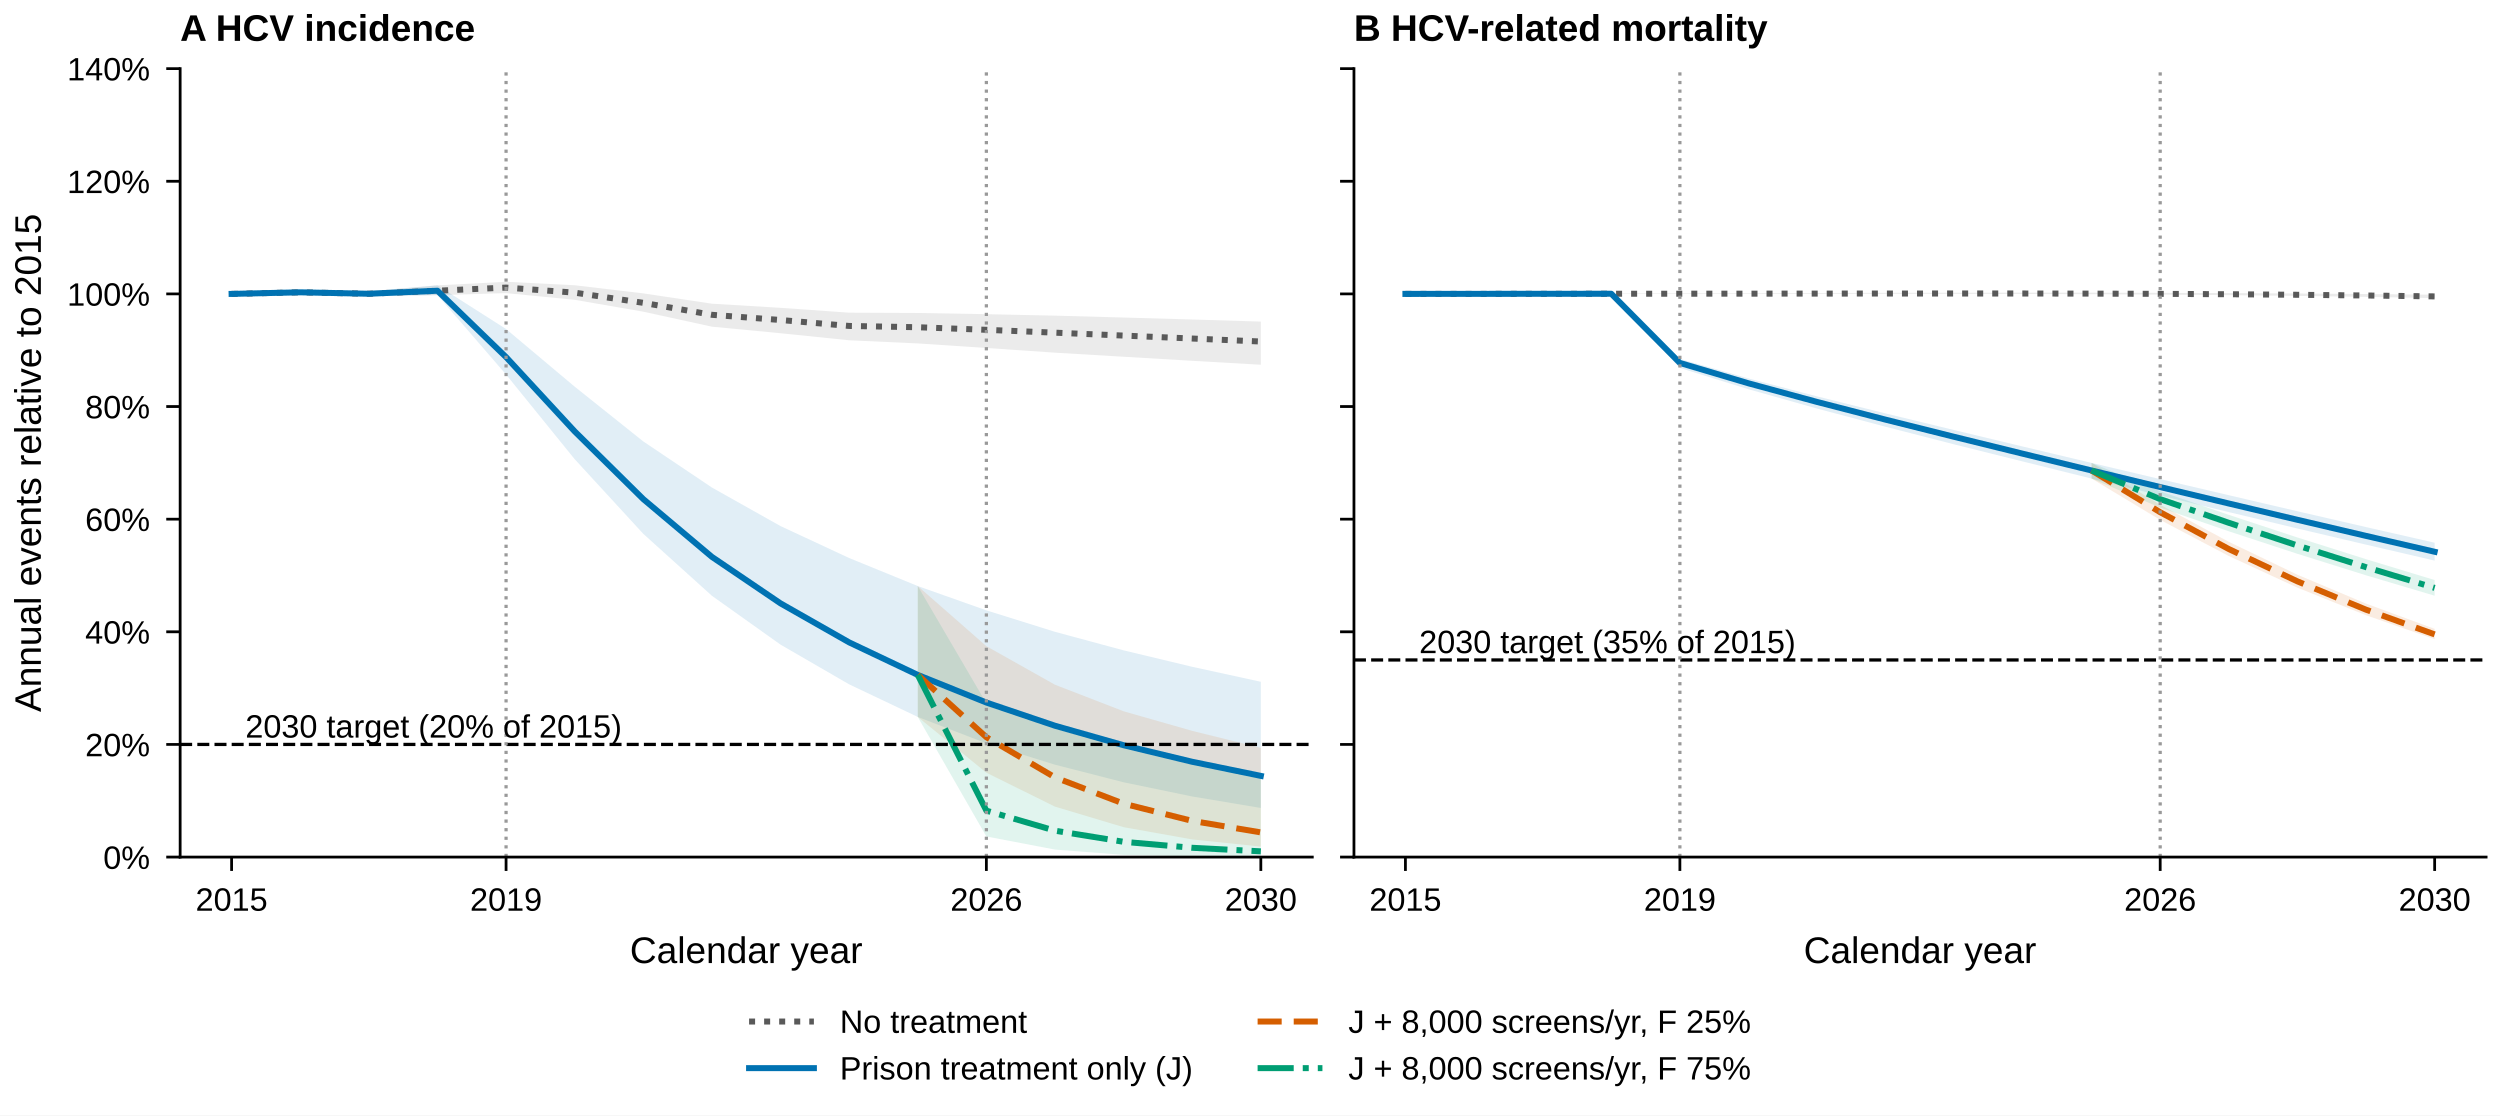
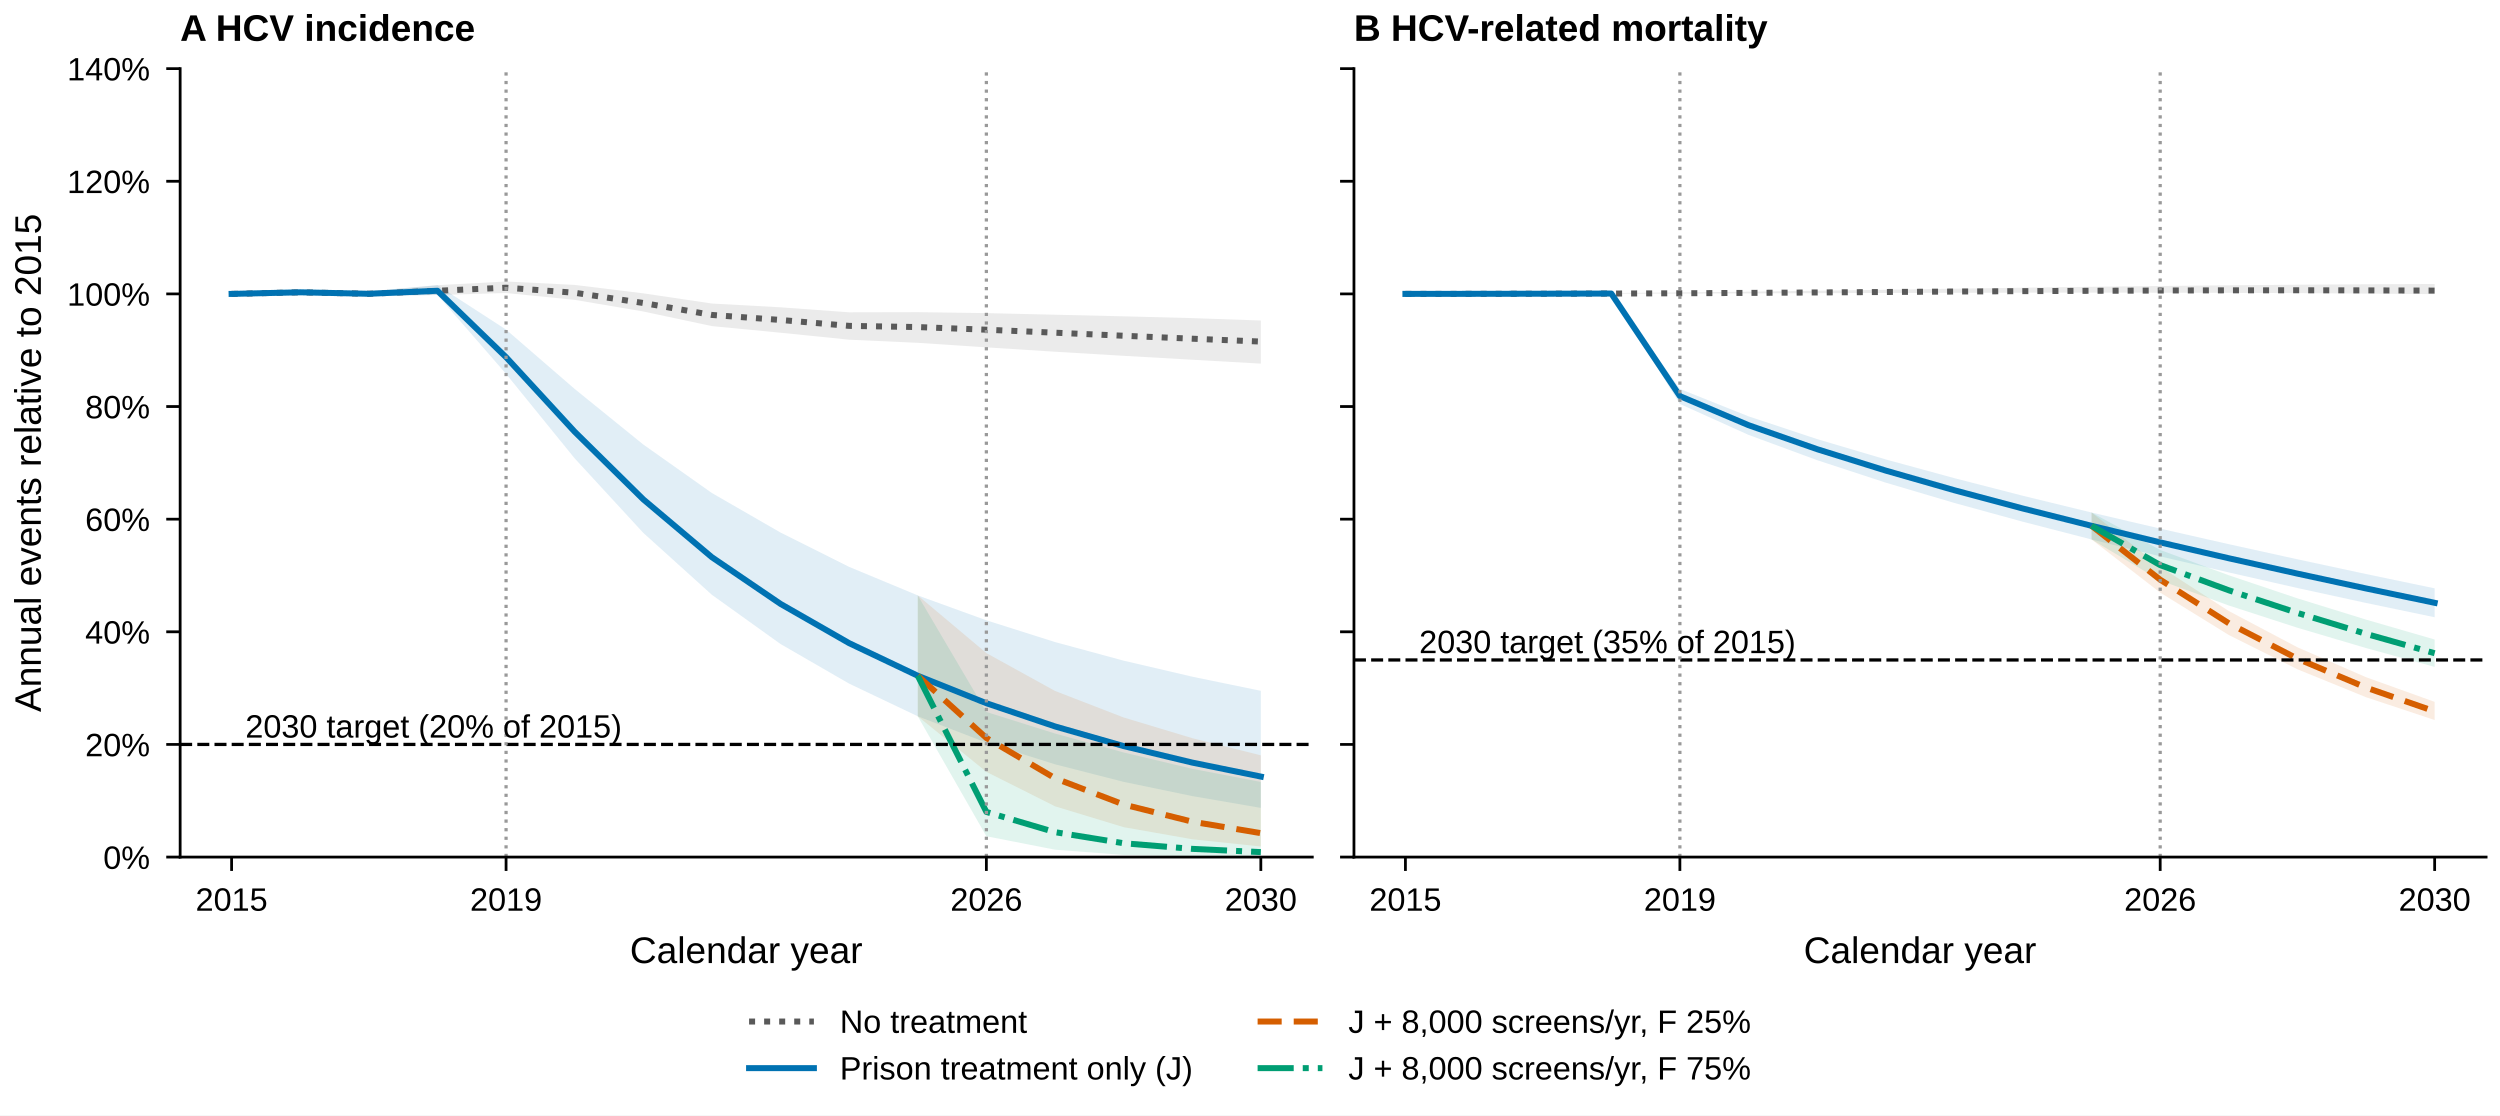
<svg xmlns="http://www.w3.org/2000/svg" xmlns:xlink="http://www.w3.org/1999/xlink" width="540pt" height="240.945pt" viewBox="0 0 540 240.945" version="1.1">
  <defs>
    <style type="text/css">*{stroke-linejoin: round; stroke-linecap: butt}</style>
  </defs>
  <g id="figure_1">
    <g id="patch_1">
      <path d="M 0 240.945  L 540 240.945  L 540 0  L 0 0  z " style="fill: #ffffff" />
    </g>
    <g id="axes_1">
      <g id="patch_2">
        <path d="M 38.911 185.128  L 283.455 185.128  L 283.455 14.824  L 38.911 14.824  z " style="fill: #ffffff" />
      </g>
      <g id="matplotlib.axis_1">
        <g id="xtick_1">
          <g id="line2d_1">
            <defs>
-               <path id="m99bf7d295c" d="M 0 0  L 0 3  " style="stroke: #000000; stroke-width: 0.6" />
+               <path id="m03974119dc" d="M 0 0  L 0 3  " style="stroke: #000000; stroke-width: 0.6" />
            </defs>
            <g>
-               <use xlink:href="#m99bf7d295c" x="50.026" y="185.128" style="stroke: #000000; stroke-width: 0.6" />
+               <use xlink:href="#m03974119dc" x="50.026" y="185.128" style="stroke: #000000; stroke-width: 0.6" />
            </g>
          </g>
          <g id="text_1">
            <text style="font-size: 7px; font-family: 'Arial', 'Helvetica', 'DejaVu Sans', sans-serif; text-anchor: middle" x="50.026" y="196.724" transform="rotate(-0 50.0262 196.7241)">2015</text>
          </g>
        </g>
        <g id="xtick_2">
          <g id="line2d_2">
            <g>
-               <use xlink:href="#m99bf7d295c" x="109.31" y="185.128" style="stroke: #000000; stroke-width: 0.6" />
+               <use xlink:href="#m03974119dc" x="109.31" y="185.128" style="stroke: #000000; stroke-width: 0.6" />
            </g>
          </g>
          <g id="text_2">
            <text style="font-size: 7px; font-family: 'Arial', 'Helvetica', 'DejaVu Sans', sans-serif; text-anchor: middle" x="109.31" y="196.724" transform="rotate(-0 109.3097 196.7241)">2019</text>
          </g>
        </g>
        <g id="xtick_3">
          <g id="line2d_3">
            <g>
-               <use xlink:href="#m99bf7d295c" x="213.056" y="185.128" style="stroke: #000000; stroke-width: 0.6" />
+               <use xlink:href="#m03974119dc" x="213.056" y="185.128" style="stroke: #000000; stroke-width: 0.6" />
            </g>
          </g>
          <g id="text_3">
            <text style="font-size: 7px; font-family: 'Arial', 'Helvetica', 'DejaVu Sans', sans-serif; text-anchor: middle" x="213.056" y="196.724" transform="rotate(-0 213.0558 196.7241)">2026</text>
          </g>
        </g>
        <g id="xtick_4">
          <g id="line2d_4">
            <g>
-               <use xlink:href="#m99bf7d295c" x="272.339" y="185.128" style="stroke: #000000; stroke-width: 0.6" />
+               <use xlink:href="#m03974119dc" x="272.339" y="185.128" style="stroke: #000000; stroke-width: 0.6" />
            </g>
          </g>
          <g id="text_4">
            <text style="font-size: 7px; font-family: 'Arial', 'Helvetica', 'DejaVu Sans', sans-serif; text-anchor: middle" x="272.339" y="196.724" transform="rotate(-0 272.3393 196.7241)">2030</text>
          </g>
        </g>
        <g id="text_5">
          <text style="font-size: 8px; font-family: 'Arial', 'Helvetica', 'DejaVu Sans', sans-serif; text-anchor: middle" x="161.183" y="208.021" transform="rotate(-0 161.1827 208.0215)">Calendar year</text>
        </g>
      </g>
      <g id="matplotlib.axis_2">
        <g id="ytick_1">
          <g id="line2d_5">
            <defs>
-               <path id="m7603b6b761" d="M 0 0  L -3 0  " style="stroke: #000000; stroke-width: 0.6" />
+               <path id="m4179b712cf" d="M 0 0  L -3 0  " style="stroke: #000000; stroke-width: 0.6" />
            </defs>
            <g>
-               <use xlink:href="#m7603b6b761" x="38.911" y="185.128" style="stroke: #000000; stroke-width: 0.6" />
+               <use xlink:href="#m4179b712cf" x="38.911" y="185.128" style="stroke: #000000; stroke-width: 0.6" />
            </g>
          </g>
          <g id="text_6">
            <text style="font-size: 7px; font-family: 'Arial', 'Helvetica', 'DejaVu Sans', sans-serif; text-anchor: end" x="32.411" y="187.676" transform="rotate(-0 32.41055 187.676)">0%</text>
          </g>
        </g>
        <g id="ytick_2">
          <g id="line2d_6">
            <g>
-               <use xlink:href="#m7603b6b761" x="38.911" y="160.799" style="stroke: #000000; stroke-width: 0.6" />
+               <use xlink:href="#m4179b712cf" x="38.911" y="160.799" style="stroke: #000000; stroke-width: 0.6" />
            </g>
          </g>
          <g id="text_7">
            <text style="font-size: 7px; font-family: 'Arial', 'Helvetica', 'DejaVu Sans', sans-serif; text-anchor: end" x="32.411" y="163.347" transform="rotate(-0 32.41055 163.3469)">20%</text>
          </g>
        </g>
        <g id="ytick_3">
          <g id="line2d_7">
            <g>
-               <use xlink:href="#m7603b6b761" x="38.911" y="136.47" style="stroke: #000000; stroke-width: 0.6" />
+               <use xlink:href="#m4179b712cf" x="38.911" y="136.47" style="stroke: #000000; stroke-width: 0.6" />
            </g>
          </g>
          <g id="text_8">
            <text style="font-size: 7px; font-family: 'Arial', 'Helvetica', 'DejaVu Sans', sans-serif; text-anchor: end" x="32.411" y="139.018" transform="rotate(-0 32.41055 139.0179)">40%</text>
          </g>
        </g>
        <g id="ytick_4">
          <g id="line2d_8">
            <g>
-               <use xlink:href="#m7603b6b761" x="38.911" y="112.141" style="stroke: #000000; stroke-width: 0.6" />
+               <use xlink:href="#m4179b712cf" x="38.911" y="112.141" style="stroke: #000000; stroke-width: 0.6" />
            </g>
          </g>
          <g id="text_9">
            <text style="font-size: 7px; font-family: 'Arial', 'Helvetica', 'DejaVu Sans', sans-serif; text-anchor: end" x="32.411" y="114.689" transform="rotate(-0 32.41055 114.6888)">60%</text>
          </g>
        </g>
        <g id="ytick_5">
          <g id="line2d_9">
            <g>
-               <use xlink:href="#m7603b6b761" x="38.911" y="87.812" style="stroke: #000000; stroke-width: 0.6" />
+               <use xlink:href="#m4179b712cf" x="38.911" y="87.812" style="stroke: #000000; stroke-width: 0.6" />
            </g>
          </g>
          <g id="text_10">
            <text style="font-size: 7px; font-family: 'Arial', 'Helvetica', 'DejaVu Sans', sans-serif; text-anchor: end" x="32.411" y="90.36" transform="rotate(-0 32.41055 90.35975)">80%</text>
          </g>
        </g>
        <g id="ytick_6">
          <g id="line2d_10">
            <g>
-               <use xlink:href="#m7603b6b761" x="38.911" y="63.483" style="stroke: #000000; stroke-width: 0.6" />
+               <use xlink:href="#m4179b712cf" x="38.911" y="63.483" style="stroke: #000000; stroke-width: 0.6" />
            </g>
          </g>
          <g id="text_11">
            <text style="font-size: 7px; font-family: 'Arial', 'Helvetica', 'DejaVu Sans', sans-serif; text-anchor: end" x="32.411" y="66.031" transform="rotate(-0 32.41055 66.03068)">100%</text>
          </g>
        </g>
        <g id="ytick_7">
          <g id="line2d_11">
            <g>
-               <use xlink:href="#m7603b6b761" x="38.911" y="39.154" style="stroke: #000000; stroke-width: 0.6" />
+               <use xlink:href="#m4179b712cf" x="38.911" y="39.154" style="stroke: #000000; stroke-width: 0.6" />
            </g>
          </g>
          <g id="text_12">
            <text style="font-size: 7px; font-family: 'Arial', 'Helvetica', 'DejaVu Sans', sans-serif; text-anchor: end" x="32.411" y="41.702" transform="rotate(-0 32.41055 41.70162)">120%</text>
          </g>
        </g>
        <g id="ytick_8">
          <g id="line2d_12">
            <g>
-               <use xlink:href="#m7603b6b761" x="38.911" y="14.824" style="stroke: #000000; stroke-width: 0.6" />
+               <use xlink:href="#m4179b712cf" x="38.911" y="14.824" style="stroke: #000000; stroke-width: 0.6" />
            </g>
          </g>
          <g id="text_13">
            <text style="font-size: 7px; font-family: 'Arial', 'Helvetica', 'DejaVu Sans', sans-serif; text-anchor: end" x="32.411" y="17.373" transform="rotate(-0 32.41055 17.37255)">140%</text>
          </g>
        </g>
        <g id="text_14">
          <text style="font-size: 8px; font-family: 'Arial', 'Helvetica', 'DejaVu Sans', sans-serif; text-anchor: middle" x="8.824" y="99.976" transform="rotate(-90 8.824459 99.97619)">Annual events relative to 2015</text>
        </g>
      </g>
      <g id="FillBetweenPolyCollection_1">
        <defs>
-           <path id="mc018c2c350" d="M 50.026 -177.462  L 50.026 -177.462  L 64.847 -177.618  L 79.668 -176.993  L 94.489 -177.192  L 109.31 -177.636  L 124.131 -176.186  L 138.951 -173.624  L 153.772 -170.381  L 168.593 -168.966  L 183.414 -167.444  L 198.235 -166.764  L 213.056 -165.779  L 227.877 -164.766  L 242.698 -163.888  L 257.518 -163.01  L 272.339 -162.159  L 272.339 -171.483  L 272.339 -171.483  L 257.518 -171.933  L 242.698 -172.357  L 227.877 -172.766  L 213.056 -173.082  L 198.235 -173.341  L 183.414 -173.407  L 168.593 -174.455  L 153.772 -175.347  L 138.951 -177.574  L 124.131 -179.33  L 109.31 -180.084  L 94.489 -179.314  L 79.668 -178.035  L 64.847 -178.12  L 50.026 -177.462  z " />
-         </defs>
-         <g clip-path="url(#p0f80f39fdf)">
-           <use xlink:href="#mc018c2c350" x="0" y="240.945" style="fill: #595959; fill-opacity: 0.12" />
+           <path id="md051c2a883" d="M 50.026 -177.462  L 50.026 -177.462  L 64.847 -177.634  L 79.668 -177.02  L 94.489 -177.225  L 109.31 -177.657  L 124.131 -176.177  L 138.951 -173.665  L 153.772 -170.504  L 168.593 -169.078  L 183.414 -167.571  L 198.235 -166.896  L 213.056 -165.916  L 227.877 -164.972  L 242.698 -164.089  L 257.518 -163.242  L 272.339 -162.401  L 272.339 -171.713  L 272.339 -171.713  L 257.518 -172.232  L 242.698 -172.619  L 227.877 -172.967  L 213.056 -173.312  L 198.235 -173.52  L 183.414 -173.486  L 168.593 -174.566  L 153.772 -175.381  L 138.951 -177.584  L 124.131 -179.403  L 109.31 -180.145  L 94.489 -179.349  L 79.668 -178.023  L 64.847 -178.115  L 50.026 -177.462  z " />
+         </defs>
+         <g clip-path="url(#pd106c91214)">
+           <use xlink:href="#md051c2a883" x="0" y="240.945" style="fill: #595959; fill-opacity: 0.12" />
        </g>
      </g>
      <g id="FillBetweenPolyCollection_2">
        <defs>
-           <path id="mc1681849d5" d="M 50.026 -177.462  L 50.026 -177.462  L 64.847 -177.618  L 79.668 -176.993  L 94.489 -177.192  L 109.31 -160.044  L 124.131 -141.762  L 138.951 -125.636  L 153.772 -112.255  L 168.593 -101.704  L 183.414 -93.127  L 198.235 -86.088  L 213.056 -80.383  L 227.877 -75.772  L 242.698 -71.973  L 257.518 -68.905  L 272.339 -66.426  L 272.339 -93.681  L 272.339 -93.681  L 257.518 -96.916  L 242.698 -100.469  L 227.877 -104.471  L 213.056 -109.109  L 198.235 -114.36  L 183.414 -120.414  L 168.593 -127.313  L 153.772 -135.639  L 138.951 -145.594  L 124.131 -157.427  L 109.31 -169.875  L 94.489 -179.314  L 79.668 -178.035  L 64.847 -178.12  L 50.026 -177.462  z " />
-         </defs>
-         <g clip-path="url(#p0f80f39fdf)">
-           <use xlink:href="#mc1681849d5" x="0" y="240.945" style="fill: #0072b2; fill-opacity: 0.12" />
+           <path id="m55c97f0a26" d="M 50.026 -177.462  L 50.026 -177.462  L 64.847 -177.634  L 79.668 -177.02  L 94.489 -177.225  L 109.31 -160.184  L 124.131 -141.934  L 138.951 -125.846  L 153.772 -112.462  L 168.593 -101.838  L 183.414 -93.278  L 198.235 -86.229  L 213.056 -80.535  L 227.877 -75.857  L 242.698 -72.065  L 257.518 -68.995  L 272.339 -66.441  L 272.339 -91.728  L 272.339 -91.728  L 257.518 -94.781  L 242.698 -98.242  L 227.877 -102.261  L 213.056 -106.958  L 198.235 -112.335  L 183.414 -118.5  L 168.593 -125.914  L 153.772 -134.45  L 138.951 -144.926  L 124.131 -156.93  L 109.31 -169.75  L 94.489 -179.349  L 79.668 -178.023  L 64.847 -178.115  L 50.026 -177.462  z " />
+         </defs>
+         <g clip-path="url(#pd106c91214)">
+           <use xlink:href="#m55c97f0a26" x="0" y="240.945" style="fill: #0072b2; fill-opacity: 0.12" />
        </g>
      </g>
      <g id="FillBetweenPolyCollection_3">
        <defs>
-           <path id="m605f7b5480" d="M 198.235 -114.36  L 198.235 -86.088  L 213.056 -74.04  L 227.877 -66.712  L 242.698 -62.275  L 257.518 -59.628  L 272.339 -58.081  L 272.339 -79.402  L 272.339 -79.402  L 257.518 -83.078  L 242.698 -87.307  L 227.877 -93.044  L 213.056 -101.37  L 198.235 -114.36  z " />
-         </defs>
-         <g clip-path="url(#p0f80f39fdf)">
-           <use xlink:href="#m605f7b5480" x="0" y="240.945" style="fill: #d55e00; fill-opacity: 0.12" />
+           <path id="mdee2dffef4" d="M 198.235 -112.335  L 198.235 -86.229  L 213.056 -74.232  L 227.877 -66.785  L 242.698 -62.279  L 257.518 -59.665  L 272.339 -58.097  L 272.339 -77.795  L 272.339 -77.795  L 257.518 -81.504  L 242.698 -85.972  L 227.877 -91.703  L 213.056 -99.879  L 198.235 -112.335  z " />
+         </defs>
+         <g clip-path="url(#pd106c91214)">
+           <use xlink:href="#mdee2dffef4" x="0" y="240.945" style="fill: #d55e00; fill-opacity: 0.12" />
        </g>
      </g>
      <g id="FillBetweenPolyCollection_4">
        <defs>
-           <path id="m6023ea6980" d="M 198.235 -114.36  L 198.235 -86.088  L 213.056 -60.268  L 227.877 -57.433  L 242.698 -56.288  L 257.518 -55.961  L 272.339 -55.86  L 272.339 -73.738  L 272.339 -73.738  L 257.518 -76.707  L 242.698 -80.085  L 227.877 -84.287  L 213.056 -89.025  L 198.235 -114.36  z " />
-         </defs>
-         <g clip-path="url(#p0f80f39fdf)">
-           <use xlink:href="#m6023ea6980" x="0" y="240.945" style="fill: #009e73; fill-opacity: 0.12" />
+           <path id="mf71764f999" d="M 198.235 -112.335  L 198.235 -86.229  L 213.056 -60.315  L 227.877 -57.408  L 242.698 -56.277  L 257.518 -55.957  L 272.339 -55.858  L 272.339 -72.044  L 272.339 -72.044  L 257.518 -74.882  L 242.698 -78.41  L 227.877 -82.503  L 213.056 -87.16  L 198.235 -112.335  z " />
+         </defs>
+         <g clip-path="url(#pd106c91214)">
+           <use xlink:href="#mf71764f999" x="0" y="240.945" style="fill: #009e73; fill-opacity: 0.12" />
        </g>
      </g>
      <g id="line2d_13">
-         <path d="M 50.026 63.483  L 64.847 63.139  L 79.668 63.451  L 94.489 62.797  L 109.31 62.119  L 124.131 63.212  L 138.951 65.413  L 153.772 67.999  L 168.593 69.118  L 183.414 70.404  L 198.235 70.683  L 213.056 71.24  L 227.877 71.858  L 242.698 72.486  L 257.518 73.121  L 272.339 73.77  " clip-path="url(#p0f80f39fdf)" style="fill: none; stroke-dasharray: 1.3,1.95; stroke-dashoffset: 0; stroke: #595959; stroke-width: 1.3" />
+         <path d="M 50.026 63.483  L 64.847 63.136  L 79.668 63.457  L 94.489 62.806  L 109.31 62.144  L 124.131 63.233  L 138.951 65.447  L 153.772 68.028  L 168.593 69.11  L 183.414 70.388  L 198.235 70.646  L 213.056 71.218  L 227.877 71.864  L 242.698 72.522  L 257.518 73.159  L 272.339 73.781  " clip-path="url(#pd106c91214)" style="fill: none; stroke-dasharray: 1.3,1.95; stroke-dashoffset: 0; stroke: #595959; stroke-width: 1.3" />
      </g>
      <g id="line2d_14">
-         <path d="M 50.026 63.483  L 64.847 63.139  L 79.668 63.451  L 94.489 62.797  L 109.31 77.135  L 124.131 93.183  L 138.951 107.81  L 153.772 120.286  L 168.593 130.328  L 183.414 138.753  L 198.235 145.782  L 213.056 151.75  L 227.877 156.761  L 242.698 160.971  L 257.518 164.546  L 272.339 167.591  " clip-path="url(#p0f80f39fdf)" style="fill: none; stroke: #0072b2; stroke-width: 1.3; stroke-linecap: square" />
+         <path d="M 50.026 63.483  L 64.847 63.136  L 79.668 63.457  L 94.489 62.806  L 109.31 77.153  L 124.131 93.258  L 138.951 107.866  L 153.772 120.364  L 168.593 130.44  L 183.414 138.921  L 198.235 145.962  L 213.056 151.897  L 227.877 156.909  L 242.698 161.153  L 257.518 164.718  L 272.339 167.74  " clip-path="url(#pd106c91214)" style="fill: none; stroke: #0072b2; stroke-width: 1.3; stroke-linecap: square" />
      </g>
      <g id="line2d_15">
-         <path d="M 198.235 145.782  L 213.056 159.235  L 227.877 167.918  L 242.698 173.593  L 257.518 177.311  L 272.339 179.803  " clip-path="url(#p0f80f39fdf)" style="fill: none; stroke-dasharray: 5.2,2.6; stroke-dashoffset: 0; stroke: #d55e00; stroke-width: 1.3" />
+         <path d="M 198.235 145.962  L 213.056 159.403  L 227.877 168.098  L 242.698 173.773  L 257.518 177.481  L 272.339 179.957  " clip-path="url(#pd106c91214)" style="fill: none; stroke-dasharray: 5.2,2.6; stroke-dashoffset: 0; stroke: #d55e00; stroke-width: 1.3" />
      </g>
      <g id="line2d_16">
-         <path d="M 198.235 145.782  L 213.056 175.099  L 227.877 179.427  L 242.698 181.831  L 257.518 183.122  L 272.339 183.89  " clip-path="url(#p0f80f39fdf)" style="fill: none; stroke-dasharray: 7.8,1.95,1.3,1.95; stroke-dashoffset: 0; stroke: #009e73; stroke-width: 1.3" />
+         <path d="M 198.235 145.962  L 213.056 175.375  L 227.877 179.747  L 242.698 182.139  L 257.518 183.354  L 272.339 184.054  " clip-path="url(#pd106c91214)" style="fill: none; stroke-dasharray: 7.8,1.95,1.3,1.95; stroke-dashoffset: 0; stroke: #009e73; stroke-width: 1.3" />
      </g>
      <g id="line2d_17">
-         <path d="M 38.911 160.799  L 283.455 160.799  " clip-path="url(#p0f80f39fdf)" style="fill: none; stroke-dasharray: 2.59,1.12; stroke-dashoffset: 0; stroke: #000000; stroke-width: 0.7" />
+         <path d="M 38.911 160.799  L 283.455 160.799  " clip-path="url(#pd106c91214)" style="fill: none; stroke-dasharray: 2.59,1.12; stroke-dashoffset: 0; stroke: #000000; stroke-width: 0.7" />
      </g>
      <g id="line2d_18">
-         <path d="M 109.31 185.128  L 109.31 14.824  " clip-path="url(#p0f80f39fdf)" style="fill: none; stroke-dasharray: 0.7,1.155; stroke-dashoffset: 0; stroke: #999999; stroke-width: 0.7" />
+         <path d="M 109.31 185.128  L 109.31 14.824  " clip-path="url(#pd106c91214)" style="fill: none; stroke-dasharray: 0.7,1.155; stroke-dashoffset: 0; stroke: #999999; stroke-width: 0.7" />
      </g>
      <g id="line2d_19">
-         <path d="M 213.056 185.128  L 213.056 14.824  " clip-path="url(#p0f80f39fdf)" style="fill: none; stroke-dasharray: 0.7,1.155; stroke-dashoffset: 0; stroke: #999999; stroke-width: 0.7" />
+         <path d="M 213.056 185.128  L 213.056 14.824  " clip-path="url(#pd106c91214)" style="fill: none; stroke-dasharray: 0.7,1.155; stroke-dashoffset: 0; stroke: #999999; stroke-width: 0.7" />
      </g>
      <g id="patch_3">
        <path d="M 38.911 185.128  L 38.911 14.824  " style="fill: none; stroke: #000000; stroke-width: 0.6; stroke-linejoin: miter; stroke-linecap: square" />
      </g>
      <g id="patch_4">
        <path d="M 38.911 185.128  L 283.455 185.128  " style="fill: none; stroke: #000000; stroke-width: 0.6; stroke-linejoin: miter; stroke-linecap: square" />
      </g>
      <g id="text_15">
        <text style="font-size: 7px; font-family: 'Arial', 'Helvetica', 'DejaVu Sans', sans-serif; text-anchor: start" x="52.99" y="159.326" transform="rotate(-0 52.99038 159.3256)">2030 target (20% of 2015)</text>
      </g>
      <g id="text_16">
        <text style="font-weight: 700; font-size: 8px; font-family: 'Arial', 'Helvetica', 'DejaVu Sans', sans-serif; text-anchor: start" x="38.911" y="8.824" transform="rotate(-0 38.91055 8.824459)">A  HCV incidence</text>
      </g>
    </g>
    <g id="axes_2">
      <g id="patch_5">
        <path d="M 292.455 185.128  L 537 185.128  L 537 14.824  L 292.455 14.824  z " style="fill: #ffffff" />
      </g>
      <g id="matplotlib.axis_3">
        <g id="xtick_5">
          <g id="line2d_20">
            <g>
-               <use xlink:href="#m99bf7d295c" x="303.571" y="185.128" style="stroke: #000000; stroke-width: 0.6" />
+               <use xlink:href="#m03974119dc" x="303.571" y="185.128" style="stroke: #000000; stroke-width: 0.6" />
            </g>
          </g>
          <g id="text_17">
            <text style="font-size: 7px; font-family: 'Arial', 'Helvetica', 'DejaVu Sans', sans-serif; text-anchor: middle" x="303.571" y="196.724" transform="rotate(-0 303.571 196.7241)">2015</text>
          </g>
        </g>
        <g id="xtick_6">
          <g id="line2d_21">
            <g>
-               <use xlink:href="#m99bf7d295c" x="362.855" y="185.128" style="stroke: #000000; stroke-width: 0.6" />
+               <use xlink:href="#m03974119dc" x="362.855" y="185.128" style="stroke: #000000; stroke-width: 0.6" />
            </g>
          </g>
          <g id="text_18">
            <text style="font-size: 7px; font-family: 'Arial', 'Helvetica', 'DejaVu Sans', sans-serif; text-anchor: middle" x="362.855" y="196.724" transform="rotate(-0 362.8545 196.7241)">2019</text>
          </g>
        </g>
        <g id="xtick_7">
          <g id="line2d_22">
            <g>
-               <use xlink:href="#m99bf7d295c" x="466.601" y="185.128" style="stroke: #000000; stroke-width: 0.6" />
+               <use xlink:href="#m03974119dc" x="466.601" y="185.128" style="stroke: #000000; stroke-width: 0.6" />
            </g>
          </g>
          <g id="text_19">
            <text style="font-size: 7px; font-family: 'Arial', 'Helvetica', 'DejaVu Sans', sans-serif; text-anchor: middle" x="466.601" y="196.724" transform="rotate(-0 466.6006 196.7241)">2026</text>
          </g>
        </g>
        <g id="xtick_8">
          <g id="line2d_23">
            <g>
-               <use xlink:href="#m99bf7d295c" x="525.884" y="185.128" style="stroke: #000000; stroke-width: 0.6" />
+               <use xlink:href="#m03974119dc" x="525.884" y="185.128" style="stroke: #000000; stroke-width: 0.6" />
            </g>
          </g>
          <g id="text_20">
            <text style="font-size: 7px; font-family: 'Arial', 'Helvetica', 'DejaVu Sans', sans-serif; text-anchor: middle" x="525.884" y="196.724" transform="rotate(-0 525.8841 196.7241)">2030</text>
          </g>
        </g>
        <g id="text_21">
          <text style="font-size: 8px; font-family: 'Arial', 'Helvetica', 'DejaVu Sans', sans-serif; text-anchor: middle" x="414.728" y="208.021" transform="rotate(-0 414.7276 208.0215)">Calendar year</text>
        </g>
      </g>
      <g id="matplotlib.axis_4">
        <g id="ytick_9">
          <g id="line2d_24">
            <g>
-               <use xlink:href="#m7603b6b761" x="292.455" y="185.128" style="stroke: #000000; stroke-width: 0.6" />
+               <use xlink:href="#m4179b712cf" x="292.455" y="185.128" style="stroke: #000000; stroke-width: 0.6" />
            </g>
          </g>
        </g>
        <g id="ytick_10">
          <g id="line2d_25">
            <g>
-               <use xlink:href="#m7603b6b761" x="292.455" y="160.799" style="stroke: #000000; stroke-width: 0.6" />
+               <use xlink:href="#m4179b712cf" x="292.455" y="160.799" style="stroke: #000000; stroke-width: 0.6" />
            </g>
          </g>
        </g>
        <g id="ytick_11">
          <g id="line2d_26">
            <g>
-               <use xlink:href="#m7603b6b761" x="292.455" y="136.47" style="stroke: #000000; stroke-width: 0.6" />
+               <use xlink:href="#m4179b712cf" x="292.455" y="136.47" style="stroke: #000000; stroke-width: 0.6" />
            </g>
          </g>
        </g>
        <g id="ytick_12">
          <g id="line2d_27">
            <g>
-               <use xlink:href="#m7603b6b761" x="292.455" y="112.141" style="stroke: #000000; stroke-width: 0.6" />
+               <use xlink:href="#m4179b712cf" x="292.455" y="112.141" style="stroke: #000000; stroke-width: 0.6" />
            </g>
          </g>
        </g>
        <g id="ytick_13">
          <g id="line2d_28">
            <g>
-               <use xlink:href="#m7603b6b761" x="292.455" y="87.812" style="stroke: #000000; stroke-width: 0.6" />
+               <use xlink:href="#m4179b712cf" x="292.455" y="87.812" style="stroke: #000000; stroke-width: 0.6" />
            </g>
          </g>
        </g>
        <g id="ytick_14">
          <g id="line2d_29">
            <g>
-               <use xlink:href="#m7603b6b761" x="292.455" y="63.483" style="stroke: #000000; stroke-width: 0.6" />
+               <use xlink:href="#m4179b712cf" x="292.455" y="63.483" style="stroke: #000000; stroke-width: 0.6" />
            </g>
          </g>
        </g>
        <g id="ytick_15">
          <g id="line2d_30">
            <g>
-               <use xlink:href="#m7603b6b761" x="292.455" y="39.154" style="stroke: #000000; stroke-width: 0.6" />
+               <use xlink:href="#m4179b712cf" x="292.455" y="39.154" style="stroke: #000000; stroke-width: 0.6" />
            </g>
          </g>
        </g>
        <g id="ytick_16">
          <g id="line2d_31">
            <g>
-               <use xlink:href="#m7603b6b761" x="292.455" y="14.824" style="stroke: #000000; stroke-width: 0.6" />
+               <use xlink:href="#m4179b712cf" x="292.455" y="14.824" style="stroke: #000000; stroke-width: 0.6" />
            </g>
          </g>
        </g>
      </g>
      <g id="FillBetweenPolyCollection_5">
        <defs>
-           <path id="m3d1a538e3c" d="M 303.571 -177.462  L 303.571 -177.462  L 318.392 -177.465  L 333.213 -177.467  L 348.034 -177.47  L 362.855 -177.474  L 377.675 -177.479  L 392.496 -177.484  L 407.317 -177.485  L 422.138 -177.477  L 436.959 -177.45  L 451.78 -177.398  L 466.601 -177.316  L 481.421 -177.193  L 496.242 -177.029  L 511.063 -176.815  L 525.884 -176.543  L 525.884 -177.287  L 525.884 -177.287  L 511.063 -177.439  L 496.242 -177.559  L 481.421 -177.641  L 466.601 -177.691  L 451.78 -177.724  L 436.959 -177.727  L 422.138 -177.712  L 407.317 -177.692  L 392.496 -177.661  L 377.675 -177.629  L 362.855 -177.599  L 348.034 -177.566  L 333.213 -177.533  L 318.392 -177.498  L 303.571 -177.462  z " />
-         </defs>
-         <g clip-path="url(#pa95fc03e57)">
-           <use xlink:href="#m3d1a538e3c" x="0" y="240.945" style="fill: #595959; fill-opacity: 0.12" />
+           <path id="m2af0111fab" d="M 303.571 -177.462  L 303.571 -177.462  L 318.392 -177.469  L 333.213 -177.48  L 348.034 -177.502  L 362.855 -177.535  L 377.675 -177.577  L 392.496 -177.62  L 407.317 -177.66  L 422.138 -177.696  L 436.959 -177.723  L 451.78 -177.732  L 466.601 -177.72  L 481.421 -177.687  L 496.242 -177.63  L 511.063 -177.529  L 525.884 -177.412  L 525.884 -179.607  L 525.884 -179.607  L 511.063 -179.543  L 496.242 -179.453  L 481.421 -179.317  L 466.601 -179.172  L 451.78 -178.999  L 436.959 -178.805  L 422.138 -178.587  L 407.317 -178.363  L 392.496 -178.142  L 377.675 -177.944  L 362.855 -177.775  L 348.034 -177.651  L 333.213 -177.575  L 318.392 -177.514  L 303.571 -177.462  z " />
+         </defs>
+         <g clip-path="url(#p3fddf6dbca)">
+           <use xlink:href="#m2af0111fab" x="0" y="240.945" style="fill: #595959; fill-opacity: 0.12" />
        </g>
      </g>
      <g id="FillBetweenPolyCollection_6">
        <defs>
-           <path id="m85044c7139" d="M 303.571 -177.462  L 303.571 -177.462  L 318.392 -177.465  L 333.213 -177.467  L 348.034 -177.47  L 362.855 -161.46  L 377.675 -156.867  L 392.496 -152.691  L 407.317 -148.758  L 422.138 -144.948  L 436.959 -141.253  L 451.78 -137.572  L 466.601 -133.918  L 481.421 -130.334  L 496.242 -126.787  L 511.063 -123.3  L 525.884 -119.849  L 525.884 -123.715  L 525.884 -123.715  L 511.063 -127.096  L 496.242 -130.515  L 481.421 -133.979  L 466.601 -137.455  L 451.78 -140.957  L 436.959 -144.486  L 422.138 -148.044  L 407.317 -151.639  L 392.496 -155.327  L 377.675 -159.2  L 362.855 -163.411  L 348.034 -177.566  L 333.213 -177.533  L 318.392 -177.498  L 303.571 -177.462  z " />
-         </defs>
-         <g clip-path="url(#pa95fc03e57)">
-           <use xlink:href="#m85044c7139" x="0" y="240.945" style="fill: #0072b2; fill-opacity: 0.12" />
+           <path id="m28a7aa19d4" d="M 303.571 -177.462  L 303.571 -177.462  L 318.392 -177.469  L 333.213 -177.48  L 348.034 -177.502  L 362.855 -153.69  L 377.675 -147.014  L 392.496 -141.547  L 407.317 -136.692  L 422.138 -132.307  L 436.959 -128.241  L 451.78 -124.418  L 466.601 -120.769  L 481.421 -117.297  L 496.242 -113.932  L 511.063 -110.706  L 525.884 -107.615  L 525.884 -113.861  L 525.884 -113.861  L 511.063 -116.954  L 496.242 -120.137  L 481.421 -123.401  L 466.601 -126.764  L 451.78 -130.239  L 436.959 -133.853  L 422.138 -137.662  L 407.317 -141.709  L 392.496 -146.101  L 377.675 -151.019  L 362.855 -156.937  L 348.034 -177.651  L 333.213 -177.575  L 318.392 -177.514  L 303.571 -177.462  z " />
+         </defs>
+         <g clip-path="url(#p3fddf6dbca)">
+           <use xlink:href="#m28a7aa19d4" x="0" y="240.945" style="fill: #0072b2; fill-opacity: 0.12" />
        </g>
      </g>
      <g id="FillBetweenPolyCollection_7">
        <defs>
-           <path id="m8321fe5d46" d="M 451.78 -140.957  L 451.78 -137.572  L 466.601 -128.645  L 481.421 -120.844  L 496.242 -114.01  L 511.063 -108.051  L 525.884 -102.879  L 525.884 -105.108  L 525.884 -105.108  L 511.063 -110.566  L 496.242 -116.807  L 481.421 -123.913  L 466.601 -131.917  L 451.78 -140.957  z " />
-         </defs>
-         <g clip-path="url(#pa95fc03e57)">
-           <use xlink:href="#m8321fe5d46" x="0" y="240.945" style="fill: #d55e00; fill-opacity: 0.12" />
+           <path id="m2dd38fa973" d="M 451.78 -130.239  L 451.78 -124.418  L 466.601 -112.941  L 481.421 -103.783  L 496.242 -96.376  L 511.063 -90.343  L 525.884 -85.415  L 525.884 -89.343  L 525.884 -89.343  L 511.063 -94.667  L 496.242 -101.132  L 481.421 -108.962  L 466.601 -118.522  L 451.78 -130.239  z " />
+         </defs>
+         <g clip-path="url(#p3fddf6dbca)">
+           <use xlink:href="#m2dd38fa973" x="0" y="240.945" style="fill: #d55e00; fill-opacity: 0.12" />
        </g>
      </g>
      <g id="FillBetweenPolyCollection_8">
        <defs>
-           <path id="m3d6ae08eb1" d="M 451.78 -140.957  L 451.78 -137.572  L 466.601 -131.302  L 481.421 -126.183  L 496.242 -121.319  L 511.063 -116.674  L 525.884 -112.269  L 525.884 -115.655  L 525.884 -115.655  L 511.063 -120.16  L 496.242 -124.852  L 481.421 -129.733  L 466.601 -134.825  L 451.78 -140.957  z " />
-         </defs>
-         <g clip-path="url(#pa95fc03e57)">
-           <use xlink:href="#m3d6ae08eb1" x="0" y="240.945" style="fill: #009e73; fill-opacity: 0.12" />
+           <path id="m89883c5675" d="M 451.78 -130.239  L 451.78 -124.418  L 466.601 -115.573  L 481.421 -110.156  L 496.242 -105.35  L 511.063 -100.963  L 525.884 -96.893  L 525.884 -102.811  L 525.884 -102.811  L 511.063 -107.108  L 496.242 -111.701  L 481.421 -116.688  L 466.601 -122.151  L 451.78 -130.239  z " />
+         </defs>
+         <g clip-path="url(#p3fddf6dbca)">
+           <use xlink:href="#m89883c5675" x="0" y="240.945" style="fill: #009e73; fill-opacity: 0.12" />
        </g>
      </g>
      <g id="line2d_32">
-         <path d="M 303.571 63.483  L 318.392 63.472  L 333.213 63.462  L 348.034 63.451  L 362.855 63.441  L 377.675 63.43  L 392.496 63.416  L 407.317 63.403  L 422.138 63.394  L 436.959 63.397  L 451.78 63.422  L 466.601 63.473  L 481.421 63.555  L 496.242 63.673  L 511.063 63.827  L 525.884 64.021  " clip-path="url(#pa95fc03e57)" style="fill: none; stroke-dasharray: 1.3,1.95; stroke-dashoffset: 0; stroke: #595959; stroke-width: 1.3" />
+         <path d="M 303.571 63.483  L 318.392 63.467  L 333.213 63.444  L 348.034 63.405  L 362.855 63.345  L 377.675 63.265  L 392.496 63.171  L 407.317 63.07  L 422.138 62.972  L 436.959 62.886  L 451.78 62.813  L 466.601 62.753  L 481.421 62.714  L 496.242 62.702  L 511.063 62.723  L 525.884 62.767  " clip-path="url(#p3fddf6dbca)" style="fill: none; stroke-dasharray: 1.3,1.95; stroke-dashoffset: 0; stroke: #595959; stroke-width: 1.3" />
      </g>
      <g id="line2d_33">
-         <path d="M 303.571 63.483  L 318.392 63.472  L 333.213 63.462  L 348.034 63.451  L 362.855 78.395  L 377.675 82.796  L 392.496 86.823  L 407.317 90.654  L 422.138 94.365  L 436.959 98.013  L 451.78 101.627  L 466.601 105.204  L 481.421 108.757  L 496.242 112.276  L 511.063 115.755  L 525.884 119.181  " clip-path="url(#pa95fc03e57)" style="fill: none; stroke: #0072b2; stroke-width: 1.3; stroke-linecap: square" />
+         <path d="M 303.571 63.483  L 318.392 63.467  L 333.213 63.444  L 348.034 63.405  L 362.855 85.557  L 377.675 91.839  L 392.496 97.025  L 407.317 101.649  L 422.138 105.893  L 436.959 109.845  L 451.78 113.579  L 466.601 117.155  L 481.421 120.586  L 496.242 123.901  L 511.063 127.108  L 525.884 130.208  " clip-path="url(#p3fddf6dbca)" style="fill: none; stroke: #0072b2; stroke-width: 1.3; stroke-linecap: square" />
      </g>
      <g id="line2d_34">
-         <path d="M 451.78 101.627  L 466.601 110.648  L 481.421 118.594  L 496.242 125.575  L 511.063 131.693  L 525.884 137.029  " clip-path="url(#pa95fc03e57)" style="fill: none; stroke-dasharray: 5.2,2.6; stroke-dashoffset: 0; stroke: #d55e00; stroke-width: 1.3" />
+         <path d="M 451.78 113.579  L 466.601 125.214  L 481.421 134.626  L 496.242 142.275  L 511.063 148.521  L 525.884 153.654  " clip-path="url(#p3fddf6dbca)" style="fill: none; stroke-dasharray: 5.2,2.6; stroke-dashoffset: 0; stroke: #d55e00; stroke-width: 1.3" />
      </g>
      <g id="line2d_35">
-         <path d="M 451.78 101.627  L 466.601 107.815  L 481.421 112.928  L 496.242 117.822  L 511.063 122.513  L 525.884 126.985  " clip-path="url(#pa95fc03e57)" style="fill: none; stroke-dasharray: 7.8,1.95,1.3,1.95; stroke-dashoffset: 0; stroke: #009e73; stroke-width: 1.3" />
+         <path d="M 451.78 113.579  L 466.601 122.062  L 481.421 127.505  L 496.242 132.393  L 511.063 136.915  L 525.884 141.101  " clip-path="url(#p3fddf6dbca)" style="fill: none; stroke-dasharray: 7.8,1.95,1.3,1.95; stroke-dashoffset: 0; stroke: #009e73; stroke-width: 1.3" />
      </g>
      <g id="line2d_36">
-         <path d="M 292.455 142.552  L 537 142.552  " clip-path="url(#pa95fc03e57)" style="fill: none; stroke-dasharray: 2.59,1.12; stroke-dashoffset: 0; stroke: #000000; stroke-width: 0.7" />
+         <path d="M 292.455 142.552  L 537 142.552  " clip-path="url(#p3fddf6dbca)" style="fill: none; stroke-dasharray: 2.59,1.12; stroke-dashoffset: 0; stroke: #000000; stroke-width: 0.7" />
      </g>
      <g id="line2d_37">
-         <path d="M 362.855 185.128  L 362.855 14.824  " clip-path="url(#pa95fc03e57)" style="fill: none; stroke-dasharray: 0.7,1.155; stroke-dashoffset: 0; stroke: #999999; stroke-width: 0.7" />
+         <path d="M 362.855 185.128  L 362.855 14.824  " clip-path="url(#p3fddf6dbca)" style="fill: none; stroke-dasharray: 0.7,1.155; stroke-dashoffset: 0; stroke: #999999; stroke-width: 0.7" />
      </g>
      <g id="line2d_38">
-         <path d="M 466.601 185.128  L 466.601 14.824  " clip-path="url(#pa95fc03e57)" style="fill: none; stroke-dasharray: 0.7,1.155; stroke-dashoffset: 0; stroke: #999999; stroke-width: 0.7" />
+         <path d="M 466.601 185.128  L 466.601 14.824  " clip-path="url(#p3fddf6dbca)" style="fill: none; stroke-dasharray: 0.7,1.155; stroke-dashoffset: 0; stroke: #999999; stroke-width: 0.7" />
      </g>
      <g id="patch_6">
        <path d="M 292.455 185.128  L 292.455 14.824  " style="fill: none; stroke: #000000; stroke-width: 0.6; stroke-linejoin: miter; stroke-linecap: square" />
      </g>
      <g id="patch_7">
        <path d="M 292.455 185.128  L 537 185.128  " style="fill: none; stroke: #000000; stroke-width: 0.6; stroke-linejoin: miter; stroke-linecap: square" />
      </g>
      <g id="text_22">
        <text style="font-size: 7px; font-family: 'Arial', 'Helvetica', 'DejaVu Sans', sans-serif; text-anchor: start" x="306.535" y="141.079" transform="rotate(-0 306.5352 141.0788)">2030 target (35% of 2015)</text>
      </g>
      <g id="text_23">
        <text style="font-weight: 700; font-size: 8px; font-family: 'Arial', 'Helvetica', 'DejaVu Sans', sans-serif; text-anchor: start" x="292.455" y="8.824" transform="rotate(-0 292.4554 8.824459)">B  HCV-related mortality</text>
      </g>
    </g>
    <g id="legend_1">
      <g id="line2d_39">
        <path d="M 161.801 220.652  L 168.801 220.652  L 175.801 220.652  " style="fill: none; stroke-dasharray: 1.3,1.95; stroke-dashoffset: 0; stroke: #595959; stroke-width: 1.3" />
      </g>
      <g id="text_24">
        <text style="font-size: 7px; font-family: 'Arial', 'Helvetica', 'DejaVu Sans', sans-serif; text-anchor: start" x="181.401" y="223.102" transform="rotate(-0 181.4008 223.1021)">No treatment</text>
      </g>
      <g id="line2d_40">
        <path d="M 161.801 230.721  L 168.801 230.721  L 175.801 230.721  " style="fill: none; stroke: #0072b2; stroke-width: 1.3; stroke-linecap: square" />
      </g>
      <g id="text_25">
        <text style="font-size: 7px; font-family: 'Arial', 'Helvetica', 'DejaVu Sans', sans-serif; text-anchor: start" x="181.401" y="233.171" transform="rotate(-0 181.4008 233.1715)">Prison treatment only (J)</text>
      </g>
      <g id="line2d_41">
        <path d="M 271.644 220.652  L 278.644 220.652  L 285.644 220.652  " style="fill: none; stroke-dasharray: 5.2,2.6; stroke-dashoffset: 0; stroke: #d55e00; stroke-width: 1.3" />
      </g>
      <g id="text_26">
        <text style="font-size: 7px; font-family: 'Arial', 'Helvetica', 'DejaVu Sans', sans-serif; text-anchor: start" x="291.244" y="223.102" transform="rotate(-0 291.2439 223.1021)">J + 8,000 screens/yr, F 25%</text>
      </g>
      <g id="line2d_42">
        <path d="M 271.644 230.722  L 278.644 230.722  L 285.644 230.722  " style="fill: none; stroke-dasharray: 7.8,1.95,1.3,1.95; stroke-dashoffset: 0; stroke: #009e73; stroke-width: 1.3" />
      </g>
      <g id="text_27">
        <text style="font-size: 7px; font-family: 'Arial', 'Helvetica', 'DejaVu Sans', sans-serif; text-anchor: start" x="291.244" y="233.172" transform="rotate(-0 291.2439 233.1716)">J + 8,000 screens/yr, F 75%</text>
      </g>
    </g>
  </g>
  <defs>
-     <clipPath id="p0f80f39fdf">
+     <clipPath id="pd106c91214">
      <rect x="38.911" y="14.824" width="244.544" height="170.303" />
    </clipPath>
-     <clipPath id="pa95fc03e57">
+     <clipPath id="p3fddf6dbca">
      <rect x="292.455" y="14.824" width="244.544" height="170.303" />
    </clipPath>
  </defs>
</svg>
